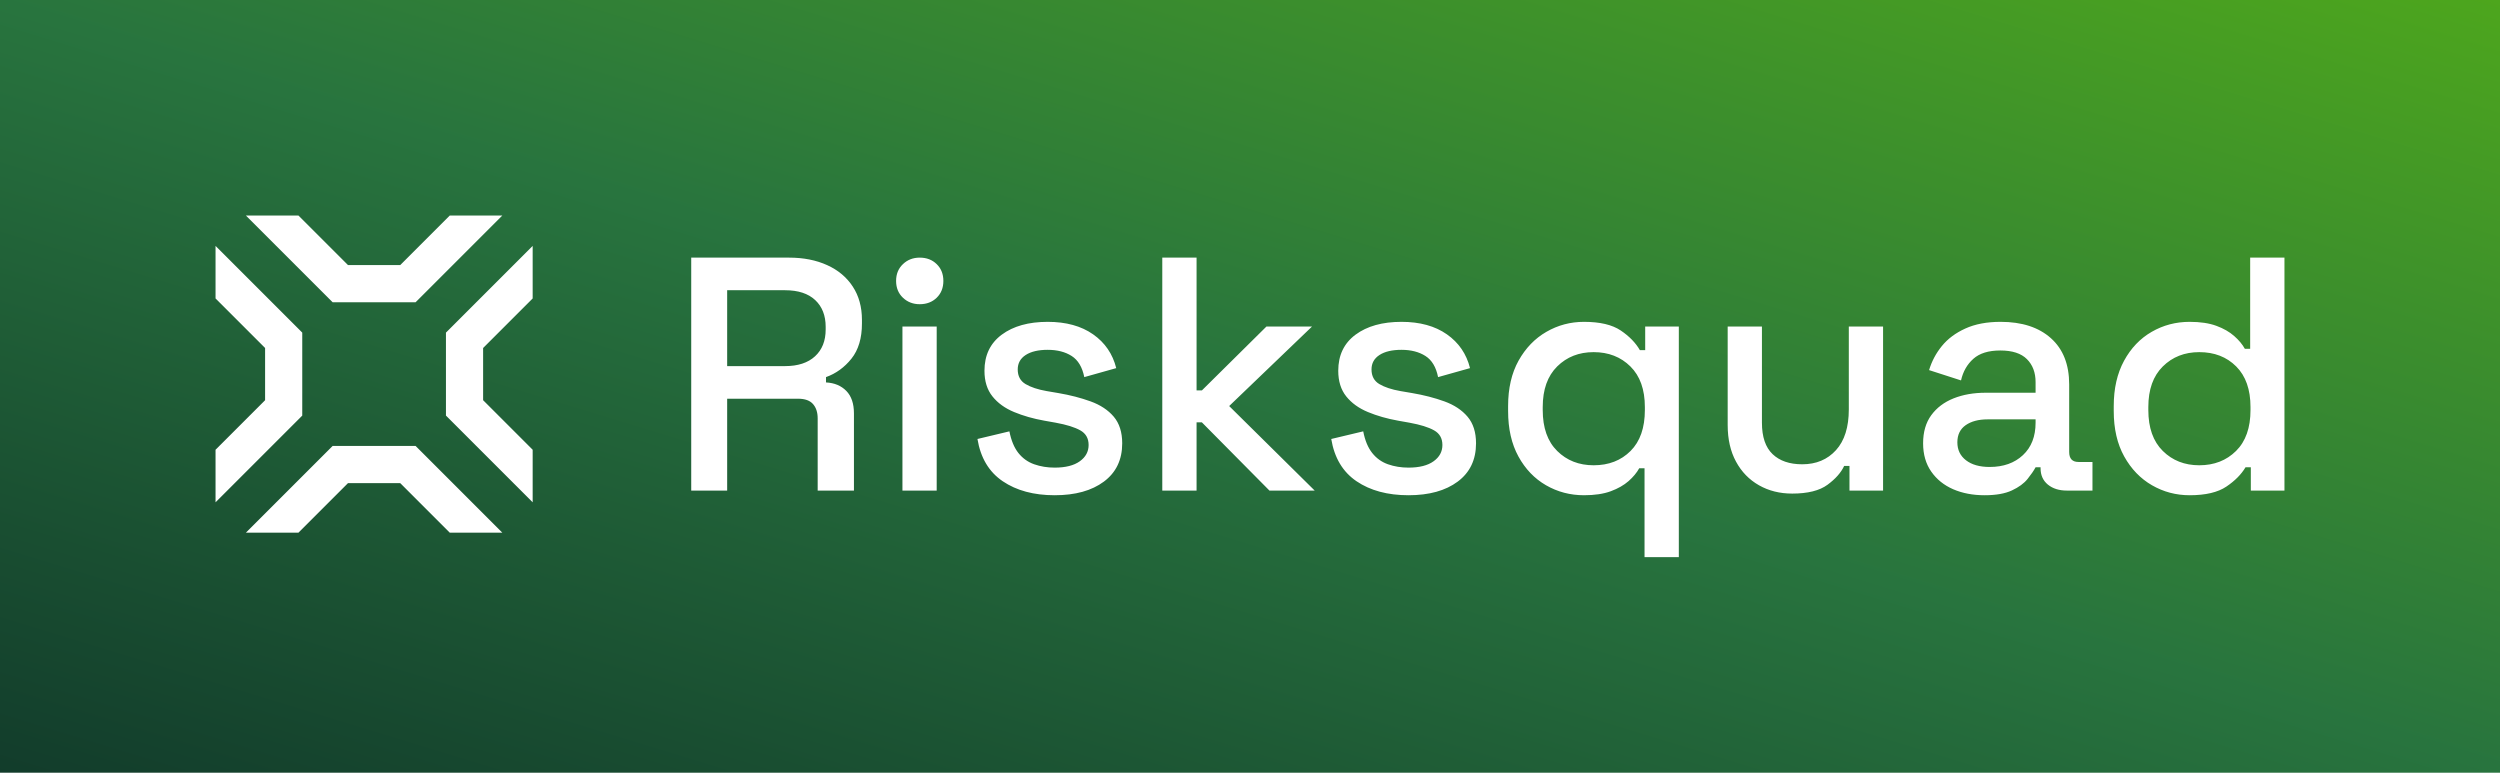
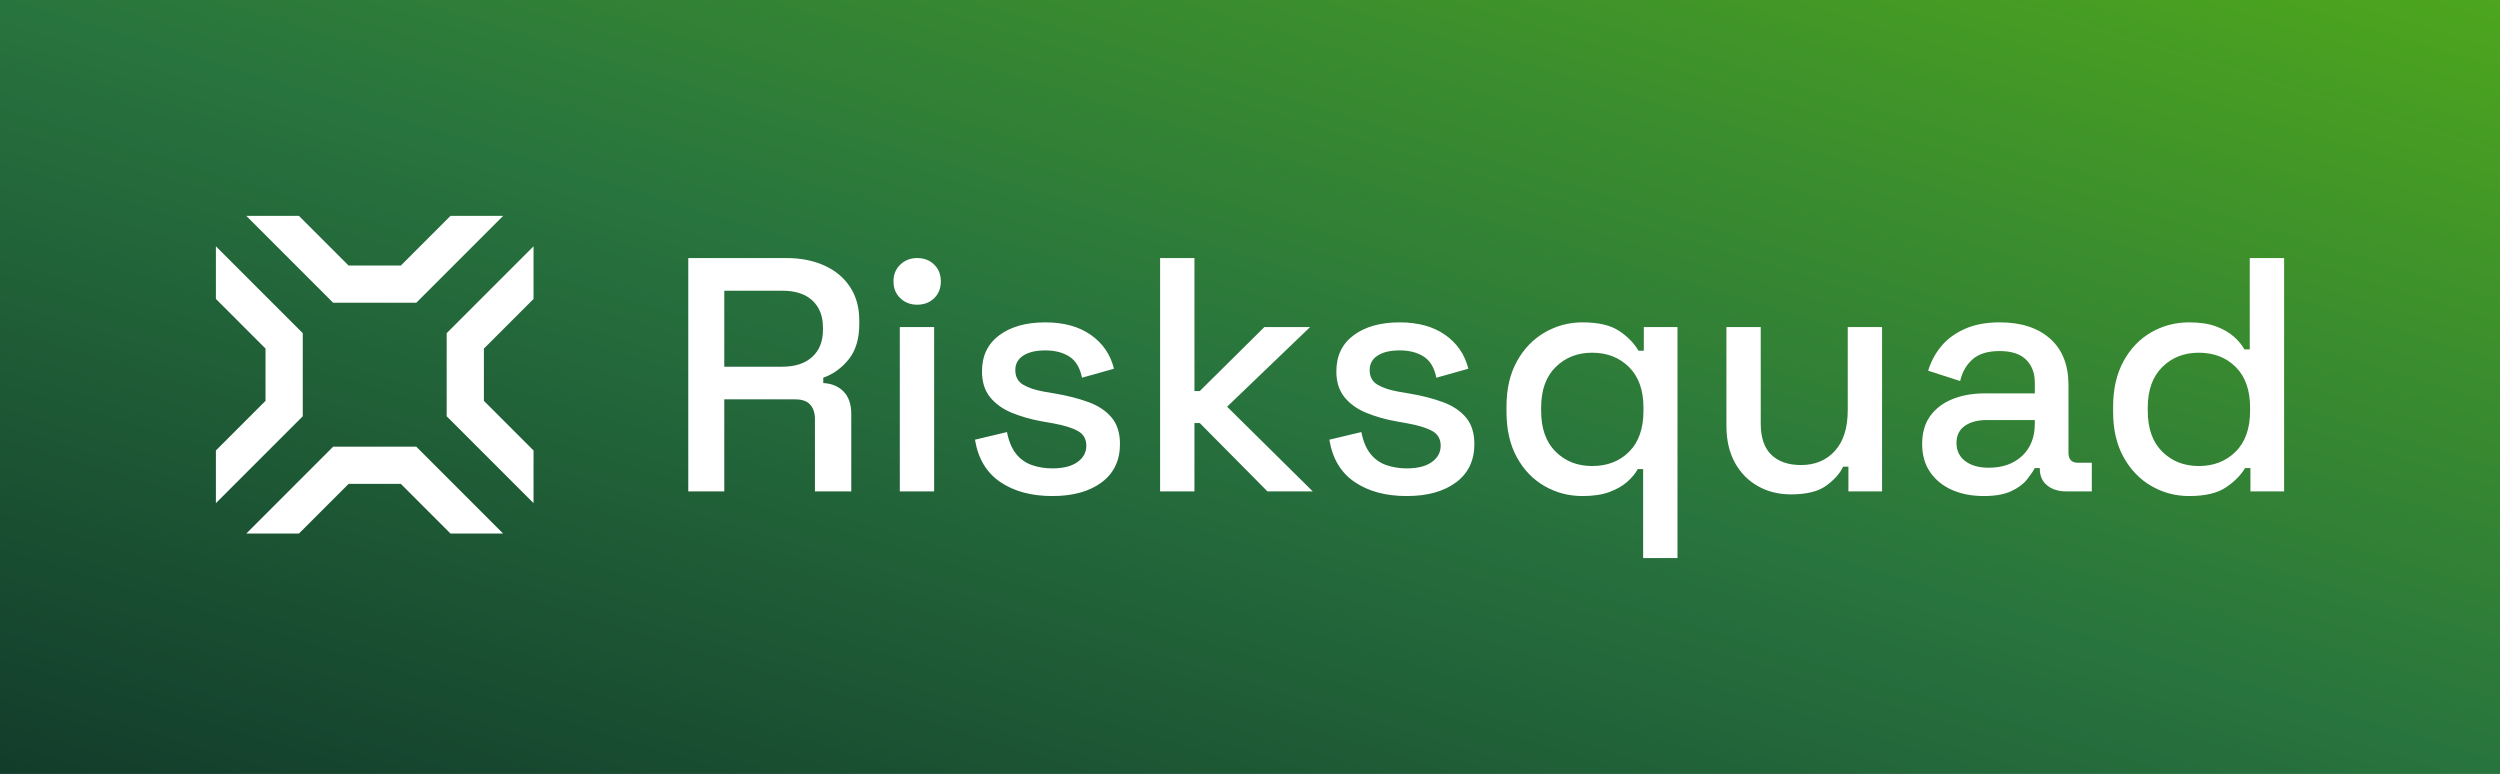
- <svg xmlns="http://www.w3.org/2000/svg" viewBox="0 0 756.81 233.91" width="756.81" height="233.91" role="img">
+ <svg xmlns="http://www.w3.org/2000/svg" viewBox="0 0 755.58 233.91" width="755.58" height="233.91" role="img">
  <defs>
    <linearGradient id="field" x1="0" y1="1" x2="1" y2="0">
      <stop offset="0" stop-color="#123c2b" />
      <stop offset="0.5" stop-color="#28743e" />
      <stop offset="1" stop-color="#4da61d" />
    </linearGradient>
  </defs>
-   <rect width="756.81" height="233.91" fill="url(#field)" />
+   <rect width="755.58" height="233.91" fill="url(#field)" />
  <g transform="translate(65.25 65.25)">
    <path fill="#ffffff" d="M9.19 0L25.1 0L40.1 15L55.9 15L70.9 0L86.81 0L60.56 26.25L35.44 26.25ZM96 9.19L96 25.1L81 40.1L81 55.9L96 70.9L96 86.81L69.75 60.56L69.75 35.44ZM86.81 96L70.9 96L55.9 81L40.1 81L25.1 96L9.19 96L35.44 69.75L60.56 69.75ZM0 86.81L0 70.9L15 55.9L15 40.1L0 25.1L0 9.19L26.25 35.44L26.25 60.56Z" />
-     <path fill="#ffffff" d="M144 83.26L144 12.74L173.62 12.74Q180.17 12.74 185.15 15.01Q190.14 17.27 192.91 21.51Q195.68 25.74 195.68 31.58L195.68 32.69Q195.68 39.34 192.51 43.32Q189.33 47.29 184.8 48.91L184.8 50.52Q188.63 50.72 190.95 53.09Q193.26 55.45 193.26 59.89L193.26 83.26L182.28 83.26L182.28 61.4Q182.28 58.68 180.87 57.07Q179.46 55.45 176.34 55.45L154.88 55.45L154.88 83.26ZM154.88 45.58L172.41 45.58Q178.25 45.58 181.48 42.61Q184.7 39.64 184.7 34.5L184.7 33.69Q184.7 28.56 181.53 25.59Q178.35 22.61 172.41 22.61L154.88 22.61ZM207.94 83.26L207.94 33.59L218.31 33.59L218.31 83.26ZM213.17 26.84Q210.15 26.84 208.09 24.88Q206.02 22.92 206.02 19.79Q206.02 16.67 208.09 14.71Q210.15 12.74 213.17 12.74Q216.3 12.74 218.31 14.71Q220.33 16.67 220.33 19.79Q220.33 22.92 218.31 24.88Q216.3 26.84 213.17 26.84ZM254.02 84.67Q244.55 84.67 238.31 80.44Q232.06 76.21 230.65 67.64L240.32 65.33Q241.13 69.46 243.04 71.88Q244.96 74.29 247.83 75.3Q250.7 76.31 254.02 76.31Q258.96 76.31 261.63 74.39Q264.3 72.48 264.3 69.46Q264.3 66.44 261.78 65.03Q259.26 63.61 254.33 62.71L250.9 62.1Q245.86 61.2 241.73 59.48Q237.6 57.77 235.19 54.75Q232.77 51.73 232.77 46.99Q232.77 39.94 238.01 36.06Q243.24 32.18 251.91 32.18Q260.27 32.18 265.66 35.96Q271.05 39.74 272.66 46.19L262.99 48.91Q262.08 44.37 259.16 42.51Q256.24 40.65 251.91 40.65Q247.68 40.65 245.26 42.21Q242.84 43.77 242.84 46.59Q242.84 49.61 245.21 51.02Q247.58 52.43 251.61 53.14L255.13 53.74Q260.47 54.65 264.9 56.26Q269.34 57.87 271.91 60.89Q274.47 63.92 274.47 68.95Q274.47 76.41 268.93 80.54Q263.39 84.67 254.02 84.67ZM286.6 83.26L286.6 12.74L296.98 12.74L296.98 52.94L298.59 52.94L318.14 33.59L331.94 33.59L306.85 57.67L332.74 83.26L319.04 83.26L298.59 62.61L296.98 62.61L296.98 83.26ZM361.13 84.67Q351.66 84.67 345.41 80.44Q339.17 76.21 337.75 67.64L347.43 65.33Q348.23 69.46 350.15 71.88Q352.06 74.29 354.93 75.3Q357.8 76.31 361.13 76.31Q366.06 76.31 368.73 74.39Q371.4 72.48 371.4 69.46Q371.4 66.44 368.88 65.03Q366.37 63.61 361.43 62.71L358 62.1Q352.97 61.2 348.84 59.48Q344.71 57.77 342.29 54.75Q339.87 51.73 339.87 46.99Q339.87 39.94 345.11 36.06Q350.35 32.18 359.01 32.18Q367.37 32.18 372.76 35.96Q378.15 39.74 379.76 46.19L370.09 48.91Q369.19 44.37 366.26 42.51Q363.34 40.65 359.01 40.65Q354.78 40.65 352.36 42.21Q349.94 43.77 349.94 46.59Q349.94 49.61 352.31 51.02Q354.68 52.43 358.71 53.14L362.23 53.74Q367.57 54.65 372.01 56.26Q376.44 57.87 379.01 60.89Q381.58 63.92 381.58 68.95Q381.58 76.41 376.04 80.54Q370.5 84.67 361.13 84.67ZM432.59 103.41L432.59 76.51L430.98 76.51Q429.87 78.52 427.76 80.39Q425.64 82.25 422.37 83.46Q419.09 84.67 414.26 84.67Q408.01 84.67 402.77 81.65Q397.53 78.63 394.41 72.93Q391.29 67.24 391.29 59.18L391.29 57.67Q391.29 49.61 394.46 43.92Q397.64 38.23 402.87 35.21Q408.11 32.18 414.26 32.18Q421.51 32.18 425.39 34.8Q429.27 37.42 431.18 40.75L432.79 40.75L432.79 33.59L442.97 33.59L442.97 103.41ZM417.18 75.6Q424.03 75.6 428.36 71.27Q432.69 66.94 432.69 58.88L432.69 57.97Q432.69 50.01 428.31 45.68Q423.93 41.35 417.18 41.35Q410.53 41.35 406.15 45.68Q401.77 50.01 401.77 57.97L401.77 58.88Q401.77 66.94 406.15 71.27Q410.53 75.6 417.18 75.6ZM477.3 84.17Q471.66 84.17 467.23 81.65Q462.79 79.13 460.28 74.49Q457.76 69.86 457.76 63.41L457.76 33.59L468.13 33.59L468.13 62.71Q468.13 69.16 471.36 72.23Q474.58 75.3 480.32 75.3Q486.67 75.3 490.55 71.02Q494.43 66.74 494.43 58.68L494.43 33.59L504.8 33.59L504.8 83.26L494.63 83.26L494.63 75.8L493.02 75.8Q491.61 78.83 487.98 81.5Q484.35 84.17 477.3 84.17ZM535.55 84.67Q530.21 84.67 526.03 82.86Q521.85 81.04 519.39 77.52Q516.92 73.99 516.92 68.95Q516.92 63.82 519.39 60.44Q521.85 57.07 526.13 55.35Q530.42 53.64 535.86 53.64L550.97 53.64L550.97 50.42Q550.97 46.09 548.35 43.47Q545.73 40.85 540.29 40.85Q534.95 40.85 532.13 43.37Q529.31 45.88 528.4 49.91L518.73 46.79Q519.94 42.76 522.61 39.49Q525.28 36.21 529.71 34.2Q534.14 32.18 540.39 32.18Q550.06 32.18 555.6 37.12Q561.14 42.06 561.14 51.12L561.14 71.57Q561.14 74.6 563.96 74.6L568.19 74.6L568.19 83.26L560.44 83.26Q556.91 83.26 554.69 81.45Q552.48 79.63 552.48 76.51L552.48 76.21L550.97 76.21Q550.16 77.72 548.55 79.73Q546.94 81.75 543.81 83.21Q540.69 84.67 535.55 84.67ZM537.07 76.11Q543.31 76.11 547.14 72.53Q550.97 68.95 550.97 62.71L550.97 61.7L536.46 61.7Q532.33 61.7 529.81 63.46Q527.29 65.23 527.29 68.65Q527.29 72.08 529.91 74.09Q532.53 76.11 537.07 76.11ZM597.6 84.67Q591.45 84.67 586.21 81.65Q580.97 78.63 577.8 72.93Q574.63 67.24 574.63 59.18L574.63 57.67Q574.63 49.71 577.75 43.97Q580.87 38.23 586.11 35.21Q591.35 32.18 597.6 32.18Q602.43 32.18 605.71 33.39Q608.98 34.6 611.09 36.47Q613.21 38.33 614.32 40.34L615.93 40.34L615.93 12.74L626.31 12.74L626.31 83.26L616.13 83.26L616.13 76.21L614.52 76.21Q612.61 79.43 608.73 82.05Q604.85 84.67 597.6 84.67ZM600.52 75.6Q607.27 75.6 611.65 71.27Q616.03 66.94 616.03 58.88L616.03 57.97Q616.03 50.01 611.7 45.68Q607.37 41.35 600.52 41.35Q593.87 41.35 589.49 45.68Q585.1 50.01 585.1 57.97L585.1 58.88Q585.1 66.94 589.49 71.27Q593.87 75.6 600.52 75.6Z" />
+     <path fill="#ffffff" d="M142.77 83.26L142.77 12.74L172.39 12.74Q178.94 12.74 183.92 15.01Q188.91 17.27 191.68 21.51Q194.45 25.74 194.45 31.58L194.45 32.69Q194.45 39.34 191.28 43.32Q188.1 47.29 183.57 48.91L183.57 50.52Q187.4 50.72 189.71 53.09Q192.03 55.45 192.03 59.89L192.03 83.26L181.05 83.26L181.05 61.4Q181.05 58.68 179.64 57.07Q178.23 55.45 175.11 55.45L153.65 55.45L153.65 83.26ZM153.65 45.58L171.18 45.58Q177.02 45.58 180.24 42.61Q183.47 39.64 183.47 34.5L183.47 33.69Q183.47 28.56 180.3 25.59Q177.12 22.61 171.18 22.61L153.65 22.61ZM206.7 83.26L206.7 33.59L217.08 33.59L217.08 83.26ZM211.94 26.84Q208.92 26.84 206.86 24.88Q204.79 22.92 204.79 19.79Q204.79 16.67 206.86 14.71Q208.92 12.74 211.94 12.74Q215.07 12.74 217.08 14.71Q219.1 16.67 219.1 19.79Q219.1 22.92 217.08 24.88Q215.07 26.84 211.94 26.84ZM252.79 84.67Q243.32 84.67 237.08 80.44Q230.83 76.21 229.42 67.64L239.09 65.33Q239.9 69.46 241.81 71.88Q243.73 74.29 246.6 75.3Q249.47 76.31 252.79 76.31Q257.73 76.31 260.4 74.39Q263.07 72.48 263.07 69.46Q263.07 66.44 260.55 65.03Q258.03 63.61 253.1 62.71L249.67 62.1Q244.63 61.2 240.5 59.48Q236.37 57.77 233.95 54.75Q231.54 51.73 231.54 46.99Q231.54 39.94 236.78 36.06Q242.01 32.18 250.68 32.18Q259.04 32.18 264.43 35.96Q269.82 39.74 271.43 46.19L261.76 48.91Q260.85 44.37 257.93 42.51Q255.01 40.65 250.68 40.65Q246.45 40.65 244.03 42.21Q241.61 43.77 241.61 46.59Q241.61 49.61 243.98 51.02Q246.35 52.43 250.38 53.14L253.9 53.74Q259.24 54.65 263.67 56.26Q268.11 57.87 270.67 60.89Q273.24 63.92 273.24 68.95Q273.24 76.41 267.7 80.54Q262.16 84.67 252.79 84.67ZM285.37 83.26L285.37 12.74L295.75 12.74L295.75 52.94L297.36 52.94L316.9 33.59L330.71 33.59L305.62 57.67L331.51 83.26L317.81 83.26L297.36 62.61L295.75 62.61L295.75 83.26ZM359.9 84.67Q350.43 84.67 344.18 80.44Q337.93 76.21 336.52 67.64L346.2 65.33Q347 69.46 348.92 71.88Q350.83 74.29 353.7 75.3Q356.57 76.31 359.9 76.31Q364.83 76.31 367.5 74.39Q370.17 72.48 370.17 69.46Q370.17 66.44 367.65 65.03Q365.13 63.61 360.2 62.71L356.77 62.1Q351.74 61.2 347.61 59.48Q343.48 57.77 341.06 54.75Q338.64 51.73 338.64 46.99Q338.64 39.94 343.88 36.06Q349.12 32.18 357.78 32.18Q366.14 32.18 371.53 35.96Q376.92 39.74 378.53 46.19L368.86 48.91Q367.96 44.37 365.03 42.51Q362.11 40.65 357.78 40.65Q353.55 40.65 351.13 42.21Q348.71 43.77 348.71 46.59Q348.71 49.61 351.08 51.02Q353.45 52.43 357.48 53.14L361 53.74Q366.34 54.65 370.78 56.26Q375.21 57.87 377.78 60.89Q380.35 63.92 380.35 68.95Q380.35 76.41 374.81 80.54Q369.26 84.67 359.9 84.67ZM431.36 103.41L431.36 76.51L429.75 76.51Q428.64 78.52 426.53 80.39Q424.41 82.25 421.14 83.46Q417.86 84.67 413.03 84.67Q406.78 84.67 401.54 81.65Q396.3 78.63 393.18 72.93Q390.06 67.24 390.06 59.18L390.06 57.67Q390.06 49.61 393.23 43.92Q396.4 38.23 401.64 35.21Q406.88 32.18 413.03 32.18Q420.28 32.18 424.16 34.8Q428.04 37.42 429.95 40.75L431.56 40.75L431.56 33.59L441.74 33.59L441.74 103.41ZM415.95 75.6Q422.8 75.6 427.13 71.27Q431.46 66.94 431.46 58.88L431.46 57.97Q431.46 50.01 427.08 45.68Q422.7 41.35 415.95 41.35Q409.3 41.35 404.92 45.68Q400.53 50.01 400.53 57.97L400.53 58.88Q400.53 66.94 404.92 71.27Q409.3 75.6 415.95 75.6ZM476.07 84.17Q470.43 84.17 466 81.65Q461.56 79.13 459.04 74.49Q456.53 69.86 456.53 63.41L456.53 33.59L466.9 33.59L466.9 62.71Q466.9 69.16 470.13 72.23Q473.35 75.3 479.09 75.3Q485.44 75.3 489.32 71.02Q493.2 66.74 493.2 58.68L493.2 33.59L503.57 33.59L503.57 83.26L493.4 83.26L493.4 75.8L491.79 75.8Q490.38 78.83 486.75 81.5Q483.12 84.17 476.07 84.17ZM534.32 84.67Q528.98 84.67 524.8 82.86Q520.62 81.04 518.15 77.52Q515.69 73.99 515.69 68.95Q515.69 63.82 518.15 60.44Q520.62 57.07 524.9 55.35Q529.19 53.64 534.63 53.64L549.74 53.64L549.74 50.42Q549.74 46.09 547.12 43.47Q544.5 40.85 539.06 40.85Q533.72 40.85 530.9 43.37Q528.08 45.88 527.17 49.91L517.5 46.79Q518.71 42.76 521.38 39.49Q524.05 36.21 528.48 34.2Q532.91 32.18 539.16 32.18Q548.83 32.18 554.37 37.12Q559.91 42.06 559.91 51.12L559.91 71.57Q559.91 74.6 562.73 74.6L566.96 74.6L566.96 83.26L559.21 83.26Q555.68 83.26 553.46 81.45Q551.25 79.63 551.25 76.51L551.25 76.21L549.74 76.21Q548.93 77.72 547.32 79.73Q545.71 81.75 542.58 83.21Q539.46 84.67 534.32 84.67ZM535.83 76.11Q542.08 76.11 545.91 72.53Q549.74 68.95 549.74 62.71L549.74 61.7L535.23 61.7Q531.1 61.7 528.58 63.46Q526.06 65.23 526.06 68.65Q526.06 72.08 528.68 74.09Q531.3 76.11 535.83 76.11ZM596.36 84.67Q590.22 84.67 584.98 81.65Q579.74 78.63 576.57 72.93Q573.4 67.24 573.4 59.18L573.4 57.67Q573.4 49.71 576.52 43.97Q579.64 38.23 584.88 35.21Q590.12 32.18 596.36 32.18Q601.2 32.18 604.47 33.39Q607.75 34.6 609.86 36.47Q611.98 38.33 613.09 40.34L614.7 40.34L614.7 12.74L625.08 12.74L625.08 83.26L614.9 83.26L614.9 76.21L613.29 76.21Q611.38 79.43 607.5 82.05Q603.62 84.67 596.36 84.67ZM599.29 75.6Q606.04 75.6 610.42 71.27Q614.8 66.94 614.8 58.88L614.8 57.97Q614.8 50.01 610.47 45.68Q606.14 41.35 599.29 41.35Q592.64 41.35 588.26 45.68Q583.87 50.01 583.87 57.97L583.87 58.88Q583.87 66.94 588.26 71.27Q592.64 75.6 599.29 75.6Z" />
  </g>
</svg>
